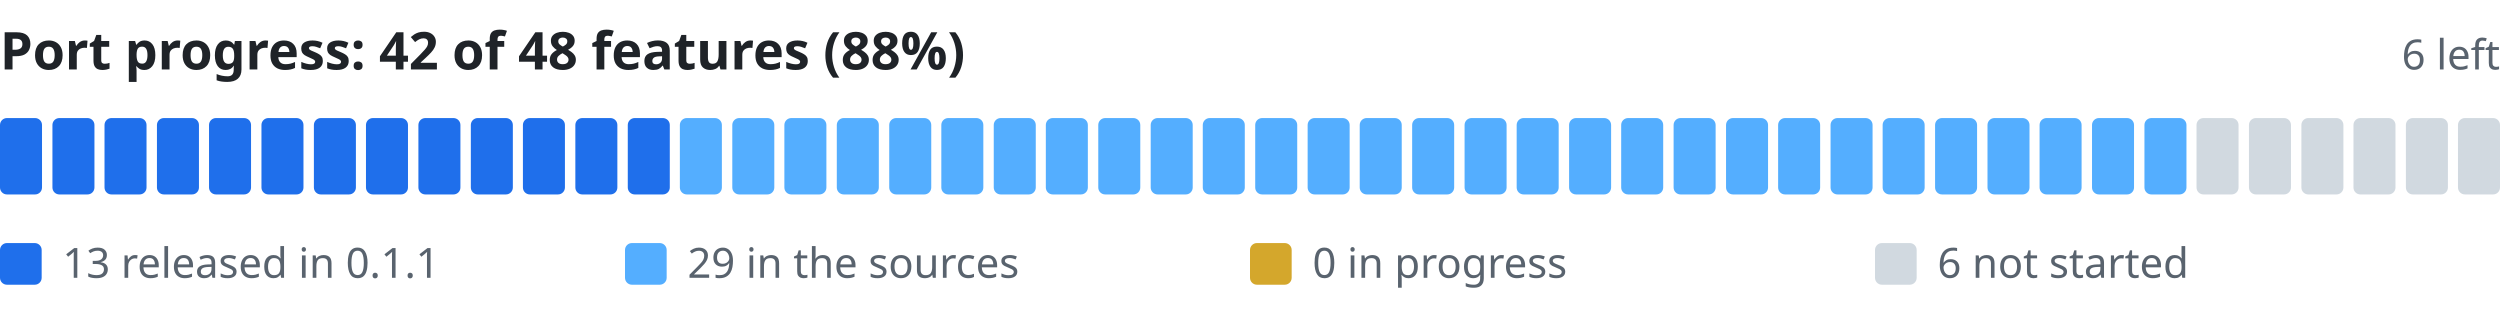
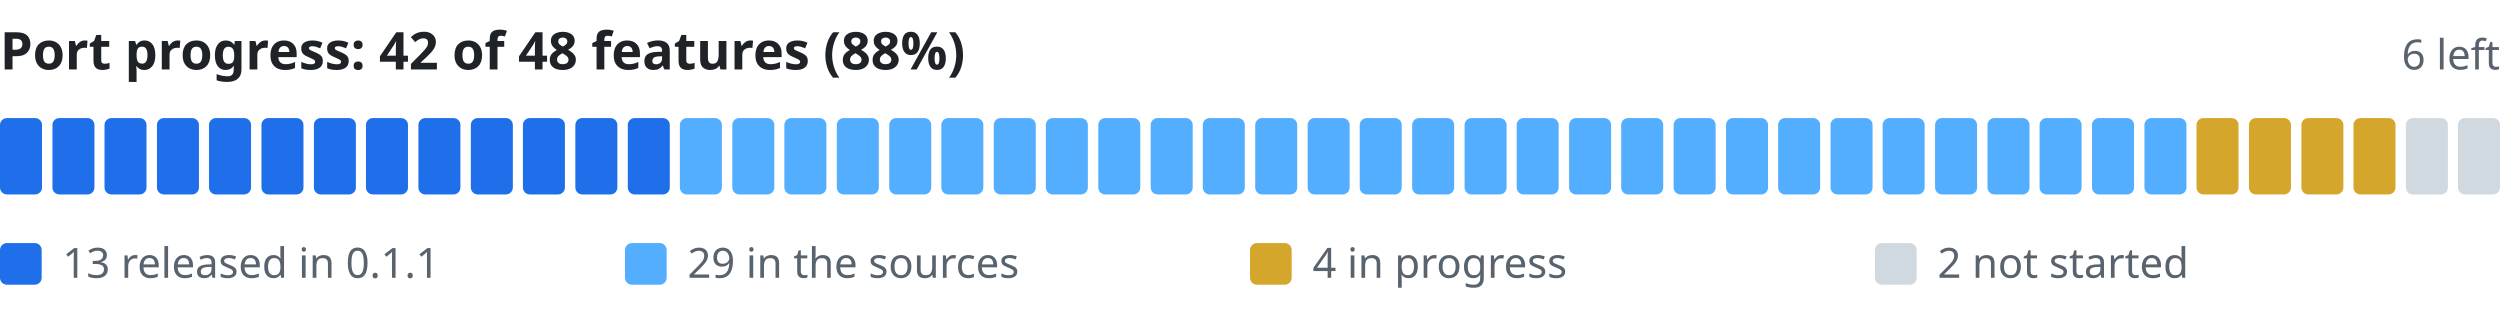
<svg xmlns="http://www.w3.org/2000/svg" width="720" height="92" viewBox="0 0 720 92" role="img" aria-label="42 of 48 features done, 6 left">
  <style>
text { font-family: -apple-system, "Segoe UI", "Noto Sans", Helvetica, Arial, sans-serif; fill: #1f2328; }
.title { font-size: 15px; font-weight: 600; }
.small { font-size: 12px; fill: #59636e; }
.released { fill: #1f6feb; }
.sources { fill: #54aeff; }
.doing { fill: #d4a72c; }
.left { fill: #d1d9e0; }
@media (prefers-color-scheme: dark) {
  text { fill: #f0f6fc; }
  .small { fill: #9198a1; }
  .released { fill: #4493f8; }
  .sources { fill: #1f4f8f; }
  .doing { fill: #bb8009; }
  .left { fill: #3d444d; }
}
</style>
  <text class="title" x="0" y="20">Port progress: 42 of 48 features (88%)</text>
  <text class="small" x="720" y="20" text-anchor="end">6 left</text>
  <rect class="released" x="0.0" y="34" width="12.1" height="22" rx="2" />
  <rect class="released" x="15.1" y="34" width="12.1" height="22" rx="2" />
  <rect class="released" x="30.1" y="34" width="12.1" height="22" rx="2" />
  <rect class="released" x="45.2" y="34" width="12.1" height="22" rx="2" />
  <rect class="released" x="60.2" y="34" width="12.1" height="22" rx="2" />
  <rect class="released" x="75.3" y="34" width="12.1" height="22" rx="2" />
  <rect class="released" x="90.4" y="34" width="12.1" height="22" rx="2" />
  <rect class="released" x="105.4" y="34" width="12.1" height="22" rx="2" />
  <rect class="released" x="120.5" y="34" width="12.1" height="22" rx="2" />
  <rect class="released" x="135.6" y="34" width="12.1" height="22" rx="2" />
  <rect class="released" x="150.6" y="34" width="12.1" height="22" rx="2" />
  <rect class="released" x="165.7" y="34" width="12.1" height="22" rx="2" />
  <rect class="released" x="180.8" y="34" width="12.1" height="22" rx="2" />
  <rect class="sources" x="195.8" y="34" width="12.1" height="22" rx="2" />
  <rect class="sources" x="210.9" y="34" width="12.1" height="22" rx="2" />
  <rect class="sources" x="225.9" y="34" width="12.1" height="22" rx="2" />
  <rect class="sources" x="241.0" y="34" width="12.1" height="22" rx="2" />
  <rect class="sources" x="256.1" y="34" width="12.1" height="22" rx="2" />
  <rect class="sources" x="271.1" y="34" width="12.1" height="22" rx="2" />
  <rect class="sources" x="286.2" y="34" width="12.1" height="22" rx="2" />
  <rect class="sources" x="301.2" y="34" width="12.1" height="22" rx="2" />
  <rect class="sources" x="316.3" y="34" width="12.1" height="22" rx="2" />
  <rect class="sources" x="331.4" y="34" width="12.1" height="22" rx="2" />
  <rect class="sources" x="346.4" y="34" width="12.1" height="22" rx="2" />
  <rect class="sources" x="361.5" y="34" width="12.1" height="22" rx="2" />
  <rect class="sources" x="376.6" y="34" width="12.1" height="22" rx="2" />
  <rect class="sources" x="391.6" y="34" width="12.1" height="22" rx="2" />
  <rect class="sources" x="406.7" y="34" width="12.1" height="22" rx="2" />
  <rect class="sources" x="421.8" y="34" width="12.1" height="22" rx="2" />
  <rect class="sources" x="436.8" y="34" width="12.1" height="22" rx="2" />
  <rect class="sources" x="451.9" y="34" width="12.1" height="22" rx="2" />
  <rect class="sources" x="466.9" y="34" width="12.1" height="22" rx="2" />
  <rect class="sources" x="482.0" y="34" width="12.1" height="22" rx="2" />
  <rect class="sources" x="497.1" y="34" width="12.1" height="22" rx="2" />
  <rect class="sources" x="512.1" y="34" width="12.1" height="22" rx="2" />
  <rect class="sources" x="527.2" y="34" width="12.1" height="22" rx="2" />
  <rect class="sources" x="542.2" y="34" width="12.1" height="22" rx="2" />
  <rect class="sources" x="557.3" y="34" width="12.1" height="22" rx="2" />
  <rect class="sources" x="572.4" y="34" width="12.1" height="22" rx="2" />
  <rect class="sources" x="587.4" y="34" width="12.1" height="22" rx="2" />
  <rect class="sources" x="602.5" y="34" width="12.1" height="22" rx="2" />
  <rect class="sources" x="617.6" y="34" width="12.1" height="22" rx="2" />
-   <rect class="left" x="632.6" y="34" width="12.1" height="22" rx="2" />
-   <rect class="left" x="647.7" y="34" width="12.1" height="22" rx="2" />
-   <rect class="left" x="662.8" y="34" width="12.1" height="22" rx="2" />
-   <rect class="left" x="677.8" y="34" width="12.1" height="22" rx="2" />
+   <rect class="doing" x="632.6" y="34" width="12.1" height="22" rx="2" />
+   <rect class="doing" x="647.7" y="34" width="12.1" height="22" rx="2" />
+   <rect class="doing" x="662.8" y="34" width="12.1" height="22" rx="2" />
+   <rect class="doing" x="677.8" y="34" width="12.1" height="22" rx="2" />
  <rect class="left" x="692.9" y="34" width="12.1" height="22" rx="2" />
  <rect class="left" x="707.9" y="34" width="12.1" height="22" rx="2" />
  <rect class="released" x="0" y="70" width="12" height="12" rx="2" />
  <text class="small" x="18" y="80">13 released in 0.1.1</text>
  <rect class="sources" x="180" y="70" width="12" height="12" rx="2" />
  <text class="small" x="198" y="80">29 in the sources</text>
  <rect class="doing" x="360" y="70" width="12" height="12" rx="2" />
-   <text class="small" x="378" y="80">0 in progress</text>
+   <text class="small" x="378" y="80">4 in progress</text>
  <rect class="left" x="540" y="70" width="12" height="12" rx="2" />
-   <text class="small" x="558" y="80">6 not started</text>
+   <text class="small" x="558" y="80">2 not started</text>
</svg>
